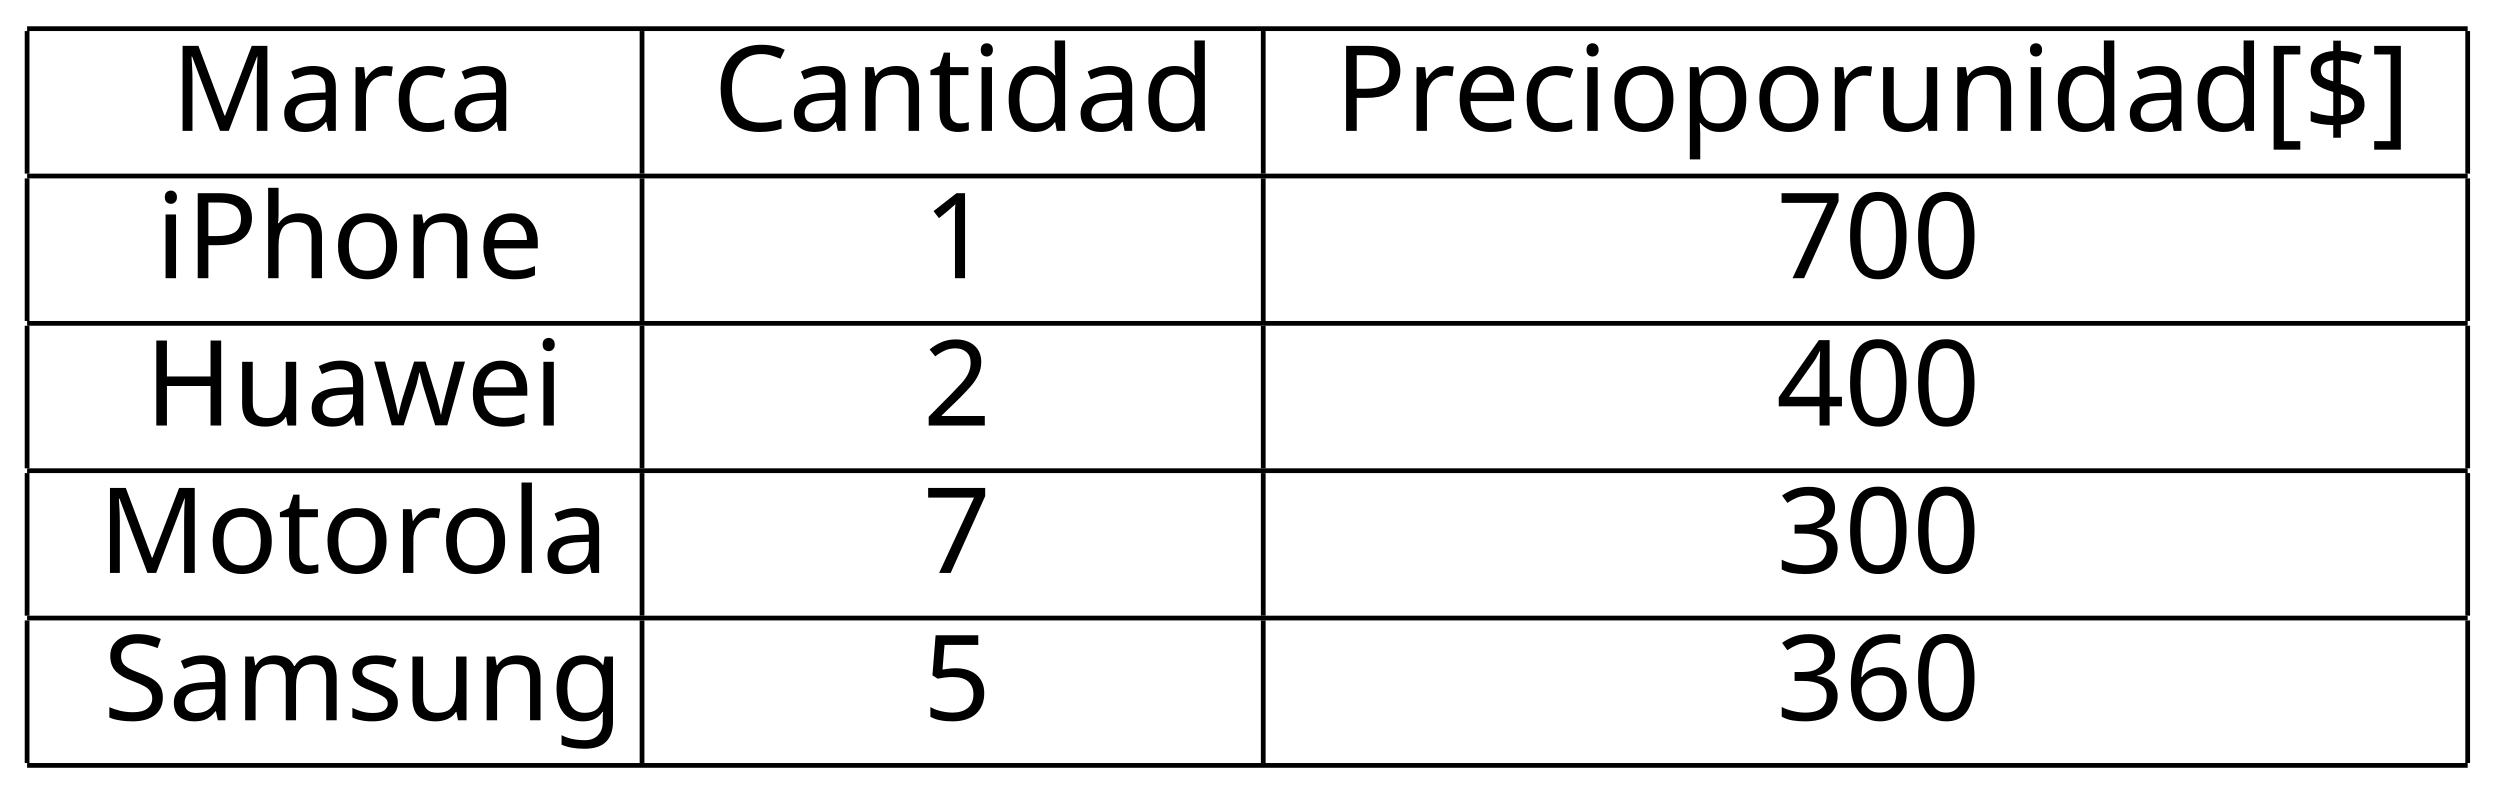
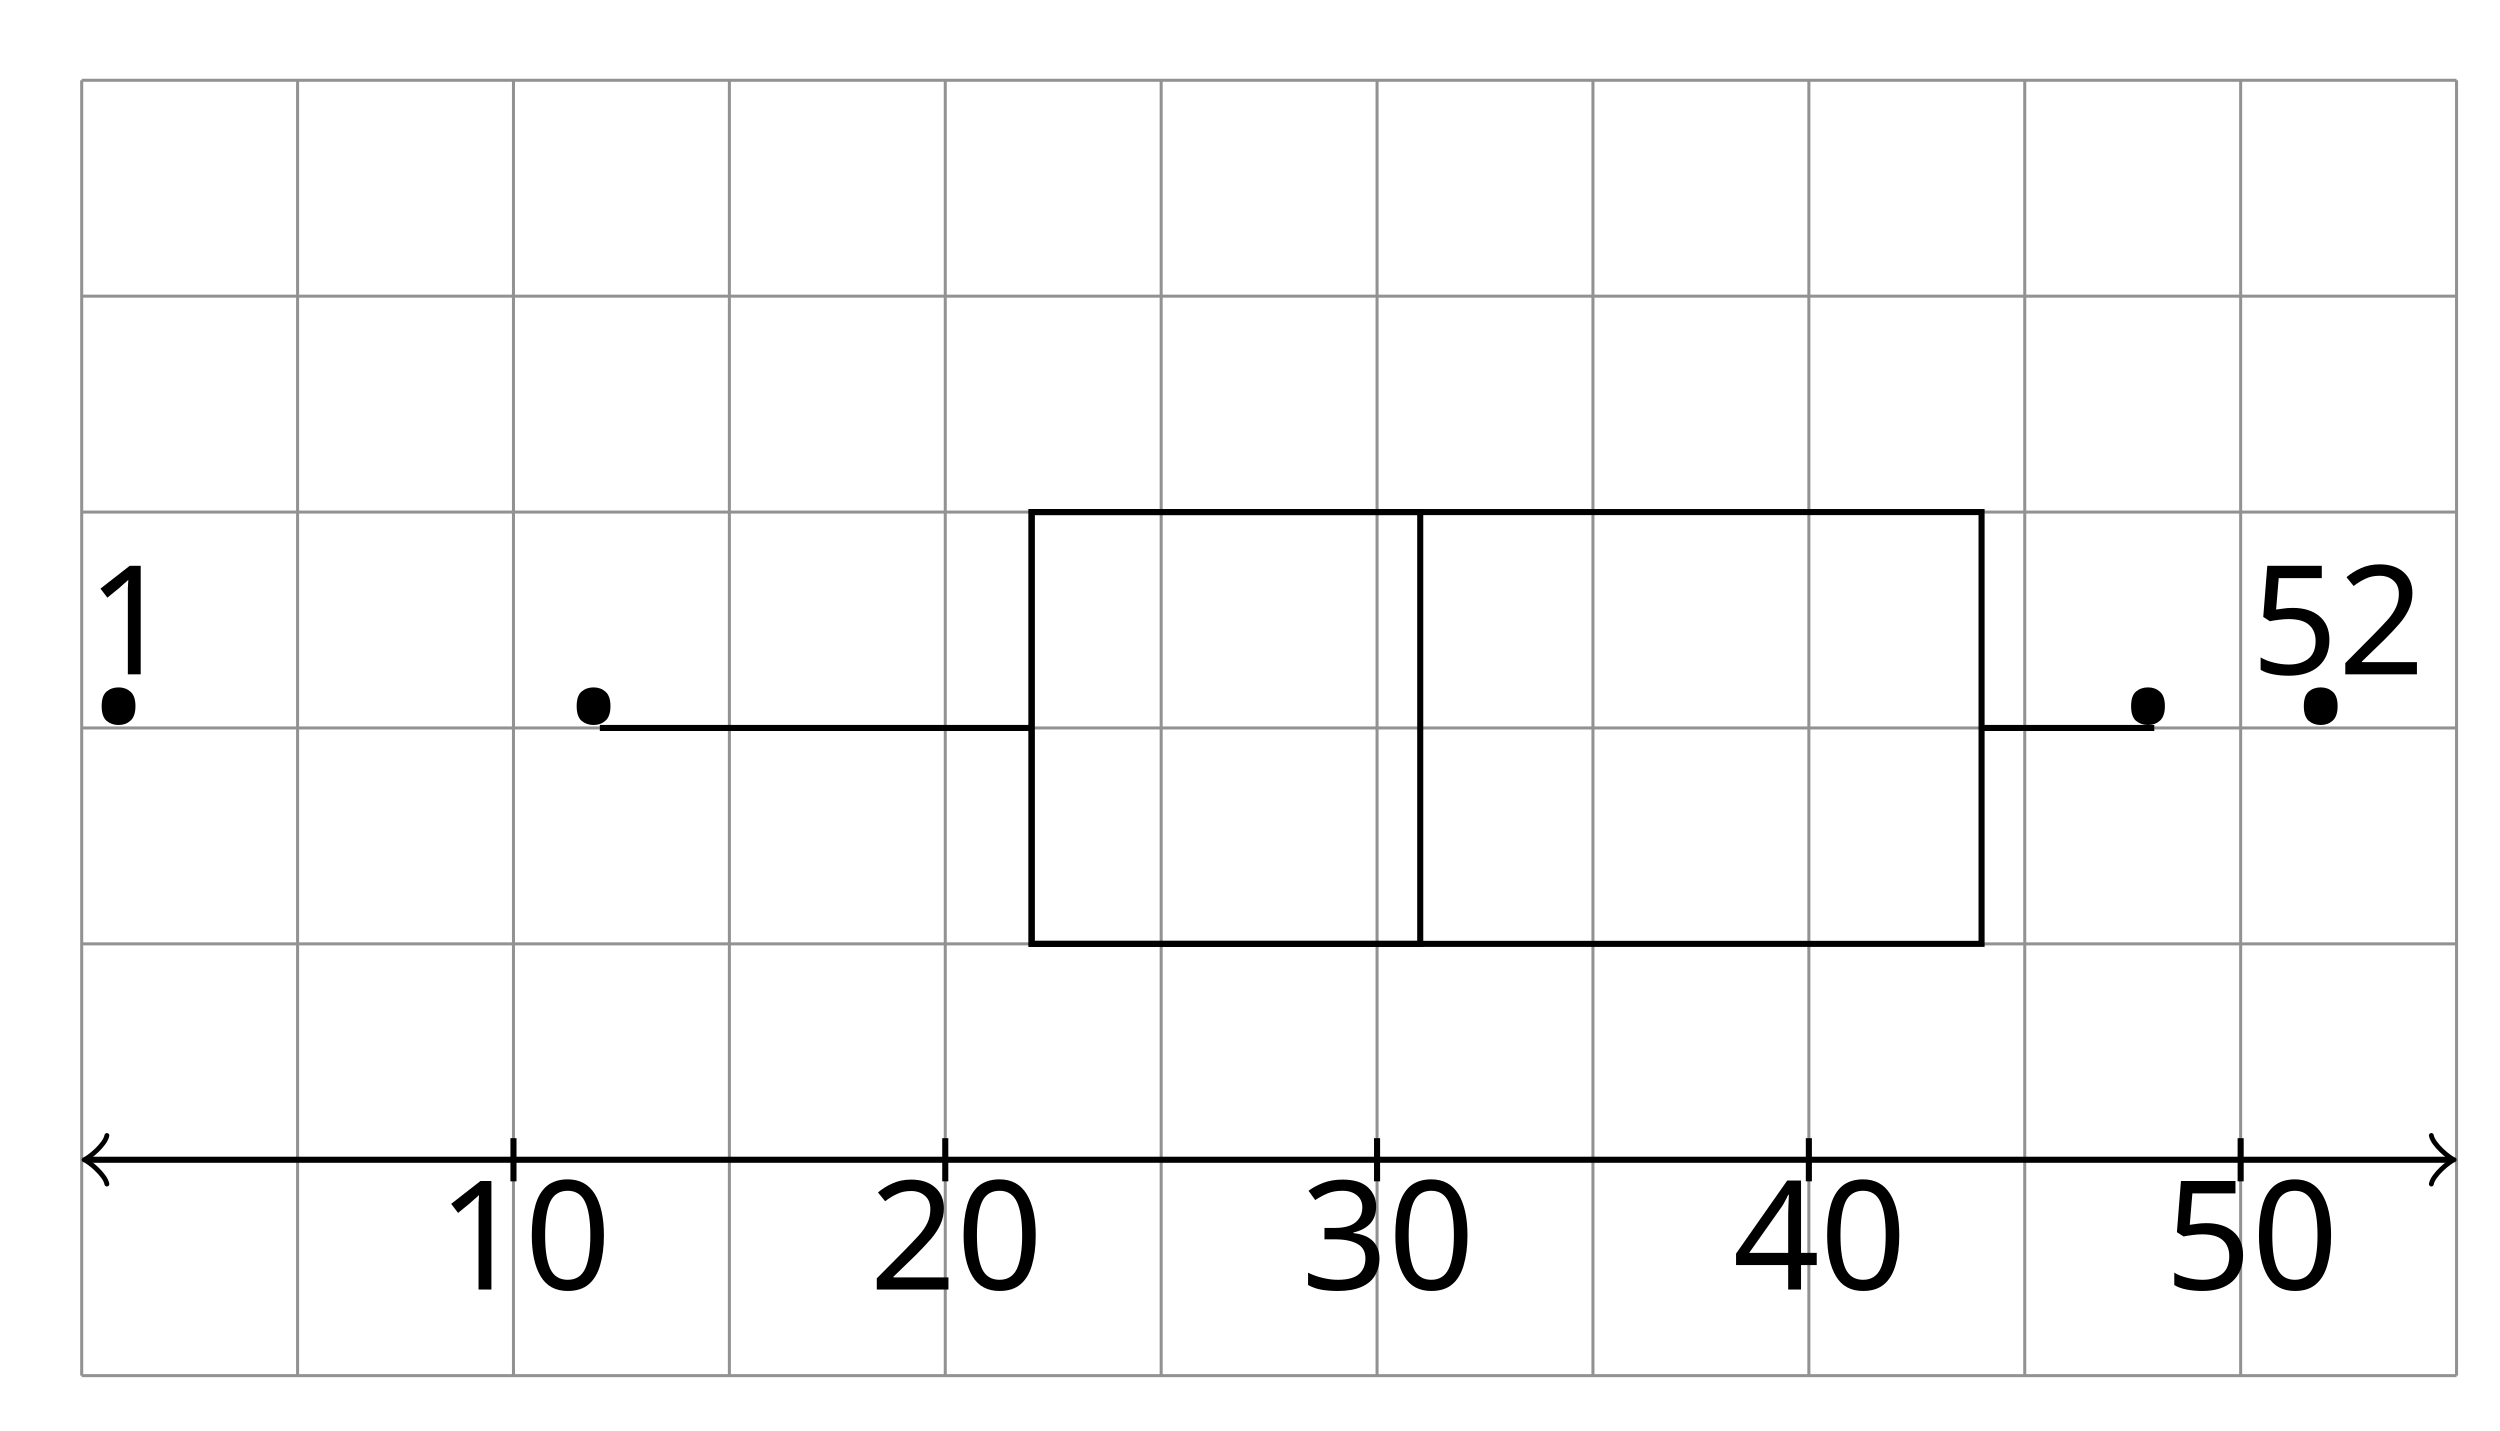
- <svg xmlns="http://www.w3.org/2000/svg" version="1.1" width="209.603pt" height="66.242pt" viewBox="0 0 209.603 66.242">
+ <svg xmlns="http://www.w3.org/2000/svg" version="1.1" width="164.123pt" height="93.926pt" viewBox="0 0 164.123 93.926">
  <g enable-background="new">
    <clipPath id="cp0">
-       <path transform="matrix(1,0,0,-1,-131.496,669.402)" d="M 0 0 L 612 0 L 612 792 L 0 792 Z " />
+       <path transform="matrix(1,0,0,-1,-146.326,672.369)" d="M 0 0 L 612 0 L 612 792 L 0 792 Z " />
    </clipPath>
    <g clip-path="url(#cp0)">
-       <path transform="matrix(1,0,0,-1,2.272003,2.402954)" stroke-width=".398" stroke-linecap="butt" stroke-miterlimit="10" stroke-linejoin="miter" fill="none" stroke="#000000" d="M 0 0 L 204.622 0 " />
-       <path transform="matrix(1,0,0,-1,2.272003,14.55798)" stroke-width=".398" stroke-linecap="butt" stroke-miterlimit="10" stroke-linejoin="miter" fill="none" stroke="#000000" d="M 0 0 L 0 11.955 " />
-       <text xml:space="preserve" transform="matrix(1 0 -0 1 -131.496 669.402)" font-size="9.963" font-family="CMR10">
-         <tspan y="-658.431" x="145.834 154.97 159.951 163.856 168.28">Marca</tspan>
+       <path transform="matrix(1,0,0,-1,19.536,76.13703)" stroke-width=".199" stroke-linecap="butt" stroke-miterlimit="10" stroke-linejoin="miter" fill="none" stroke="#929292" d="M -14.173 -14.173 L 141.734 -14.173 M -14.173 0 L 141.734 0 M -14.173 14.173 L 141.734 14.173 M -14.173 28.347 L 141.734 28.347 M -14.173 42.52 L 141.734 42.52 M -14.173 56.694 L 141.734 56.694 M -14.173 70.867 L 141.734 70.867 M -14.173 -14.173 L -14.173 70.867 M 0 -14.173 L 0 70.867 M 14.173 -14.173 L 14.173 70.867 M 28.347 -14.173 L 28.347 70.867 M 42.52 -14.173 L 42.52 70.867 M 56.694 -14.173 L 56.694 70.867 M 70.867 -14.173 L 70.867 70.867 M 85.04 -14.173 L 85.04 70.867 M 99.214 -14.173 L 99.214 70.867 M 113.387 -14.173 L 113.387 70.867 M 127.561 -14.173 L 127.561 70.867 M 141.734 -14.173 L 141.734 70.867 M 141.734 70.867 " />
+       <path transform="matrix(1,0,0,-1,19.536,76.13703)" stroke-width=".399" stroke-linecap="butt" stroke-miterlimit="10" stroke-linejoin="miter" fill="none" stroke="#000000" d="M -13.715 0 L 141.276 0 " />
+       <path transform="matrix(-1,-0,0,1,5.820875,76.13703)" stroke-width=".319" stroke-linecap="round" stroke-linejoin="round" fill="none" stroke="#000000" d="M -1.196 1.594 C -1.096 .996 0 .1 .299 0 C 0 -.1 -1.096 -.996 -1.196 -1.594 " />
+       <path transform="matrix(1,0,0,-1,160.8117,76.13703)" stroke-width=".319" stroke-linecap="round" stroke-linejoin="round" fill="none" stroke="#000000" d="M -1.196 1.594 C -1.096 .996 0 .1 .299 0 C 0 -.1 -1.096 -.996 -1.196 -1.594 " />
+       <path transform="matrix(1,0,0,-1,19.536,76.13703)" stroke-width=".399" stroke-linecap="butt" stroke-miterlimit="10" stroke-linejoin="miter" fill="none" stroke="#000000" d="M -11.339 28.347 " />
+       <text xml:space="preserve" transform="matrix(1 0 -0 1 -146.326 672.369)" font-size="9.963" font-family="CMSY10" font-style="italic">
+         <tspan y="-622.365" x="152.033">•</tspan>
      </text>
-       <path transform="matrix(1,0,0,-1,53.829,14.55798)" stroke-width=".398" stroke-linecap="butt" stroke-miterlimit="10" stroke-linejoin="miter" fill="none" stroke="#000000" d="M 0 0 L 0 11.955 " />
-       <text xml:space="preserve" transform="matrix(1 0 -0 1 -131.496 669.402)" font-size="9.963" font-family="CMR10">
-         <tspan y="-658.431" x="191.303 198.496 203.477 208.738 212.613 215.383 220.922 225.903">Cantidad</tspan>
+       <path transform="matrix(1,0,0,-1,19.536,76.13703)" stroke-width=".399" stroke-linecap="butt" stroke-miterlimit="10" stroke-linejoin="miter" fill="none" stroke="#000000" d="M -11.339 28.347 " />
+       <text xml:space="preserve" transform="matrix(1 0 -0 1 -146.326 672.369)" font-size="9.963" font-family="CMR10">
+         <tspan y="-628.098" x="152.033">1</tspan>
      </text>
-       <path transform="matrix(1,0,0,-1,105.912,14.55798)" stroke-width=".398" stroke-linecap="butt" stroke-miterlimit="10" stroke-linejoin="miter" fill="none" stroke="#000000" d="M 0 0 L 0 11.955 " />
-       <text xml:space="preserve" transform="matrix(1 0 -0 1 -131.496 669.402)" font-size="9.963" font-family="CMR10">
-         <tspan y="-658.431" x="243.385 250.17 254.075 258.498 262.922 265.691 273.99 279.808 284.79 292.012 297.552 303.091 305.86 311.4 316.381 321.92 324.69 329.671">Precioporunidad[$]</tspan>
+       <path transform="matrix(1,0,0,-1,19.536,76.13703)" stroke-width=".399" stroke-linecap="butt" stroke-miterlimit="10" stroke-linejoin="miter" fill="none" stroke="#000000" d="M 19.843 28.347 " />
+       <text xml:space="preserve" transform="matrix(1 0 -0 1 -146.326 672.369)" font-size="9.963" font-family="CMSY10" font-style="italic">
+         <tspan y="-622.365" x="183.214">•</tspan>
      </text>
-       <path transform="matrix(1,0,0,-1,206.894,14.55798)" stroke-width=".398" stroke-linecap="butt" stroke-miterlimit="10" stroke-linejoin="miter" fill="none" stroke="#000000" d="M 0 0 L 0 11.955 " />
-       <path transform="matrix(1,0,0,-1,2.272003,14.75696)" stroke-width=".398" stroke-linecap="butt" stroke-miterlimit="10" stroke-linejoin="miter" fill="none" stroke="#000000" d="M 0 0 L 204.622 0 " />
-       <path transform="matrix(1,0,0,-1,2.272003,26.91095)" stroke-width=".398" stroke-linecap="butt" stroke-miterlimit="10" stroke-linejoin="miter" fill="none" stroke="#000000" d="M 0 0 L 0 11.955 " />
-       <text xml:space="preserve" transform="matrix(1 0 -0 1 -131.496 669.402)" font-size="9.963" font-family="CMR10">
-         <tspan y="-646.077" x="144.534 147.304 154.088 159.627 164.609 170.148">iPhone</tspan>
+       <path transform="matrix(1,0,0,-1,19.536,76.13703)" stroke-width=".399" stroke-linecap="butt" stroke-miterlimit="10" stroke-linejoin="miter" fill="none" stroke="#000000" d="M 121.891 28.347 " />
+       <text xml:space="preserve" transform="matrix(1 0 -0 1 -146.326 672.369)" font-size="9.963" font-family="CMSY10" font-style="italic">
+         <tspan y="-622.365" x="285.261">•</tspan>
      </text>
-       <path transform="matrix(1,0,0,-1,53.829,26.91095)" stroke-width=".398" stroke-linecap="butt" stroke-miterlimit="10" stroke-linejoin="miter" fill="none" stroke="#000000" d="M 0 0 L 0 11.955 " />
-       <text xml:space="preserve" transform="matrix(1 0 -0 1 -131.496 669.402)" font-size="9.963" font-family="CMR10">
-         <tspan y="-646.077" x="208.876">1</tspan>
+       <path transform="matrix(1,0,0,-1,19.536,76.13703)" stroke-width=".399" stroke-linecap="butt" stroke-miterlimit="10" stroke-linejoin="miter" fill="none" stroke="#000000" d="M 133.23 28.347 " />
+       <text xml:space="preserve" transform="matrix(1 0 -0 1 -146.326 672.369)" font-size="9.963" font-family="CMSY10" font-style="italic">
+         <tspan y="-622.365" x="296.6">•</tspan>
      </text>
-       <path transform="matrix(1,0,0,-1,105.912,26.91095)" stroke-width=".398" stroke-linecap="butt" stroke-miterlimit="10" stroke-linejoin="miter" fill="none" stroke="#000000" d="M 0 0 L 0 11.955 " />
-       <text xml:space="preserve" transform="matrix(1 0 -0 1 -131.496 669.402)" font-size="9.963" font-family="CMR10">
-         <tspan y="-646.077" x="280.427 285.408 290.39">700</tspan>
+       <path transform="matrix(1,0,0,-1,19.536,76.13703)" stroke-width=".399" stroke-linecap="butt" stroke-miterlimit="10" stroke-linejoin="miter" fill="none" stroke="#000000" d="M 133.23 28.347 " />
+       <text xml:space="preserve" transform="matrix(1 0 -0 1 -146.326 672.369)" font-size="9.963" font-family="CMR10">
+         <tspan y="-628.098" x="294.109 299.09">52</tspan>
      </text>
-       <path transform="matrix(1,0,0,-1,206.894,26.91095)" stroke-width=".398" stroke-linecap="butt" stroke-miterlimit="10" stroke-linejoin="miter" fill="none" stroke="#000000" d="M 0 0 L 0 11.955 " />
-       <path transform="matrix(1,0,0,-1,2.272003,27.11096)" stroke-width=".398" stroke-linecap="butt" stroke-miterlimit="10" stroke-linejoin="miter" fill="none" stroke="#000000" d="M 0 0 L 204.622 0 " />
-       <path transform="matrix(1,0,0,-1,2.272003,39.26496)" stroke-width=".398" stroke-linecap="butt" stroke-miterlimit="10" stroke-linejoin="miter" fill="none" stroke="#000000" d="M 0 0 L 0 11.955 " />
-       <text xml:space="preserve" transform="matrix(1 0 -0 1 -131.496 669.402)" font-size="9.963" font-family="CMR10">
-         <tspan y="-633.724" x="143.634 151.106 156.645 161.347 168.262 172.685">Huawei</tspan>
+       <path transform="matrix(1,0,0,-1,19.536,76.13703)" stroke-width=".399" stroke-linecap="butt" stroke-miterlimit="10" stroke-linejoin="miter" fill="none" stroke="#000000" d="M 14.173 -1.417 L 14.173 1.417 " />
+       <text xml:space="preserve" transform="matrix(1 0 -0 1 -146.326 672.369)" font-size="9.963" font-family="CMR10">
+         <tspan y="-587.71" x="175.054 180.035">10</tspan>
      </text>
-       <path transform="matrix(1,0,0,-1,53.829,39.26496)" stroke-width=".398" stroke-linecap="butt" stroke-miterlimit="10" stroke-linejoin="miter" fill="none" stroke="#000000" d="M 0 0 L 0 11.955 " />
-       <text xml:space="preserve" transform="matrix(1 0 -0 1 -131.496 669.402)" font-size="9.963" font-family="CMR10">
-         <tspan y="-633.724" x="208.876">2</tspan>
+       <path transform="matrix(1,0,0,-1,19.536,76.13703)" stroke-width=".399" stroke-linecap="butt" stroke-miterlimit="10" stroke-linejoin="miter" fill="none" stroke="#000000" d="M 42.52 -1.417 L 42.52 1.417 " />
+       <text xml:space="preserve" transform="matrix(1 0 -0 1 -146.326 672.369)" font-size="9.963" font-family="CMR10">
+         <tspan y="-587.71" x="203.401 208.382">20</tspan>
      </text>
-       <path transform="matrix(1,0,0,-1,105.912,39.26496)" stroke-width=".398" stroke-linecap="butt" stroke-miterlimit="10" stroke-linejoin="miter" fill="none" stroke="#000000" d="M 0 0 L 0 11.955 " />
-       <text xml:space="preserve" transform="matrix(1 0 -0 1 -131.496 669.402)" font-size="9.963" font-family="CMR10">
-         <tspan y="-633.724" x="280.427 285.408 290.39">400</tspan>
+       <path transform="matrix(1,0,0,-1,19.536,76.13703)" stroke-width=".399" stroke-linecap="butt" stroke-miterlimit="10" stroke-linejoin="miter" fill="none" stroke="#000000" d="M 70.867 -1.417 L 70.867 1.417 " />
+       <text xml:space="preserve" transform="matrix(1 0 -0 1 -146.326 672.369)" font-size="9.963" font-family="CMR10">
+         <tspan y="-587.71" x="231.747 236.728">30</tspan>
      </text>
-       <path transform="matrix(1,0,0,-1,206.894,39.26496)" stroke-width=".398" stroke-linecap="butt" stroke-miterlimit="10" stroke-linejoin="miter" fill="none" stroke="#000000" d="M 0 0 L 0 11.955 " />
-       <path transform="matrix(1,0,0,-1,2.272003,39.46399)" stroke-width=".398" stroke-linecap="butt" stroke-miterlimit="10" stroke-linejoin="miter" fill="none" stroke="#000000" d="M 0 0 L 204.622 0 " />
-       <path transform="matrix(1,0,0,-1,2.272003,51.61896)" stroke-width=".398" stroke-linecap="butt" stroke-miterlimit="10" stroke-linejoin="miter" fill="none" stroke="#000000" d="M 0 0 L 0 11.955 " />
-       <text xml:space="preserve" transform="matrix(1 0 -0 1 -131.496 669.402)" font-size="9.963" font-family="CMR10">
-         <tspan y="-621.37" x="139.746 148.882 153.863 157.738 162.72 166.625 171.606 174.376">Motorola</tspan>
+       <path transform="matrix(1,0,0,-1,19.536,76.13703)" stroke-width=".399" stroke-linecap="butt" stroke-miterlimit="10" stroke-linejoin="miter" fill="none" stroke="#000000" d="M 99.214 -1.417 L 99.214 1.417 " />
+       <text xml:space="preserve" transform="matrix(1 0 -0 1 -146.326 672.369)" font-size="9.963" font-family="CMR10">
+         <tspan y="-587.71" x="260.094 265.075">40</tspan>
      </text>
-       <path transform="matrix(1,0,0,-1,53.829,51.61896)" stroke-width=".398" stroke-linecap="butt" stroke-miterlimit="10" stroke-linejoin="miter" fill="none" stroke="#000000" d="M 0 0 L 0 11.955 " />
-       <text xml:space="preserve" transform="matrix(1 0 -0 1 -131.496 669.402)" font-size="9.963" font-family="CMR10">
-         <tspan y="-621.37" x="208.876">7</tspan>
+       <path transform="matrix(1,0,0,-1,19.536,76.13703)" stroke-width=".399" stroke-linecap="butt" stroke-miterlimit="10" stroke-linejoin="miter" fill="none" stroke="#000000" d="M 127.561 -1.417 L 127.561 1.417 " />
+       <text xml:space="preserve" transform="matrix(1 0 -0 1 -146.326 672.369)" font-size="9.963" font-family="CMR10">
+         <tspan y="-587.71" x="288.44 293.421">50</tspan>
      </text>
-       <path transform="matrix(1,0,0,-1,105.912,51.61896)" stroke-width=".398" stroke-linecap="butt" stroke-miterlimit="10" stroke-linejoin="miter" fill="none" stroke="#000000" d="M 0 0 L 0 11.955 " />
-       <text xml:space="preserve" transform="matrix(1 0 -0 1 -131.496 669.402)" font-size="9.963" font-family="CMR10">
-         <tspan y="-621.37" x="280.427 285.408 290.39">300</tspan>
-       </text>
-       <path transform="matrix(1,0,0,-1,206.894,51.61896)" stroke-width=".398" stroke-linecap="butt" stroke-miterlimit="10" stroke-linejoin="miter" fill="none" stroke="#000000" d="M 0 0 L 0 11.955 " />
-       <path transform="matrix(1,0,0,-1,2.272003,51.818)" stroke-width=".398" stroke-linecap="butt" stroke-miterlimit="10" stroke-linejoin="miter" fill="none" stroke="#000000" d="M 0 0 L 204.622 0 " />
-       <path transform="matrix(1,0,0,-1,2.272003,63.97199)" stroke-width=".398" stroke-linecap="butt" stroke-miterlimit="10" stroke-linejoin="miter" fill="none" stroke="#000000" d="M 0 0 L 0 11.955 " />
-       <text xml:space="preserve" transform="matrix(1 0 -0 1 -131.496 669.402)" font-size="9.963" font-family="CMR10">
-         <tspan y="-609.016" x="140.147 145.686 150.667 158.966 162.892 168.431 173.97">Samsung</tspan>
-       </text>
-       <path transform="matrix(1,0,0,-1,53.829,63.97199)" stroke-width=".398" stroke-linecap="butt" stroke-miterlimit="10" stroke-linejoin="miter" fill="none" stroke="#000000" d="M 0 0 L 0 11.955 " />
-       <text xml:space="preserve" transform="matrix(1 0 -0 1 -131.496 669.402)" font-size="9.963" font-family="CMR10">
-         <tspan y="-609.016" x="208.876">5</tspan>
-       </text>
-       <path transform="matrix(1,0,0,-1,105.912,63.97199)" stroke-width=".398" stroke-linecap="butt" stroke-miterlimit="10" stroke-linejoin="miter" fill="none" stroke="#000000" d="M 0 0 L 0 11.955 " />
-       <text xml:space="preserve" transform="matrix(1 0 -0 1 -131.496 669.402)" font-size="9.963" font-family="CMR10">
-         <tspan y="-609.016" x="280.427 285.408 290.39">360</tspan>
-       </text>
-       <path transform="matrix(1,0,0,-1,206.894,63.97199)" stroke-width=".398" stroke-linecap="butt" stroke-miterlimit="10" stroke-linejoin="miter" fill="none" stroke="#000000" d="M 0 0 L 0 11.955 " />
-       <path transform="matrix(1,0,0,-1,2.272003,64.172)" stroke-width=".398" stroke-linecap="butt" stroke-miterlimit="10" stroke-linejoin="miter" fill="none" stroke="#000000" d="M 0 0 L 204.622 0 " />
+       <path transform="matrix(1,0,0,-1,19.536,76.13703)" stroke-width=".399" stroke-linecap="butt" stroke-miterlimit="10" stroke-linejoin="miter" fill="none" stroke="#000000" d="M 48.189 14.173 L 48.189 42.52 L 110.552 42.52 L 110.552 14.173 Z M 110.552 42.52 " />
+       <path transform="matrix(1,0,0,-1,19.536,76.13703)" stroke-width=".399" stroke-linecap="butt" stroke-miterlimit="10" stroke-linejoin="miter" fill="none" stroke="#000000" d="M 48.189 14.173 L 48.189 42.52 L 73.701 42.52 L 73.701 14.173 Z M 73.701 42.52 " />
+       <path transform="matrix(1,0,0,-1,19.536,76.13703)" stroke-width=".399" stroke-linecap="butt" stroke-miterlimit="10" stroke-linejoin="miter" fill="none" stroke="#000000" d="M 19.843 28.347 L 48.189 28.347 " />
+       <path transform="matrix(1,0,0,-1,19.536,76.13703)" stroke-width=".399" stroke-linecap="butt" stroke-miterlimit="10" stroke-linejoin="miter" fill="none" stroke="#000000" d="M 110.552 28.347 L 121.891 28.347 " />
    </g>
  </g>
</svg>
